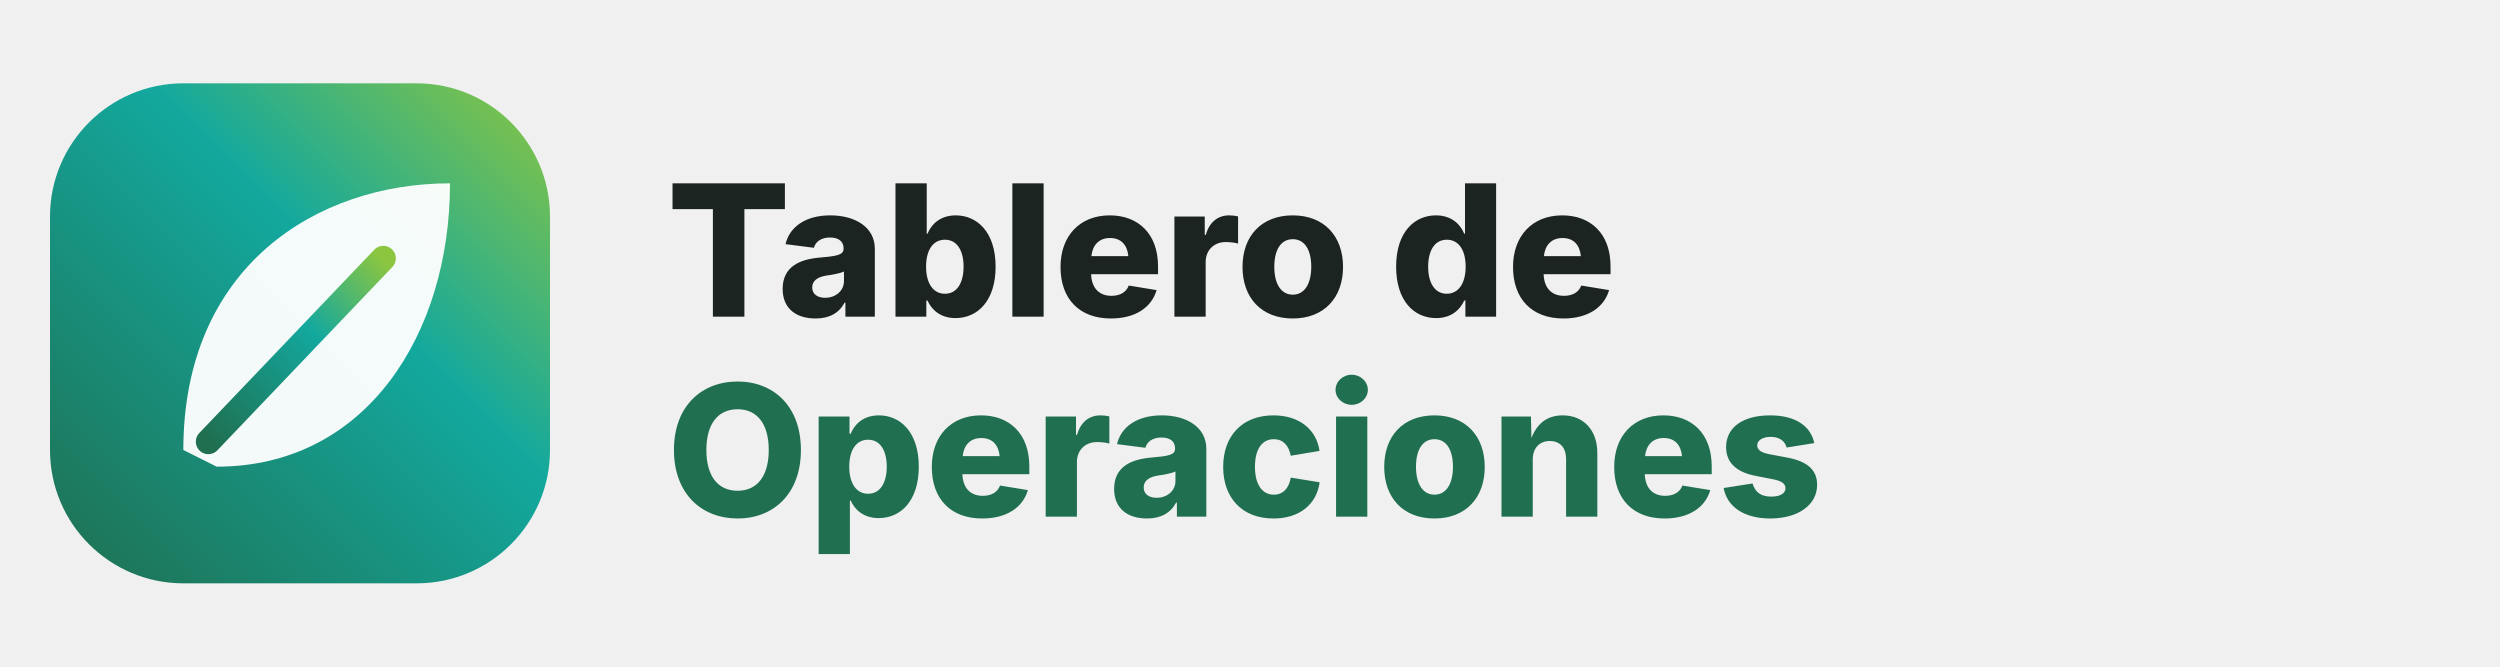
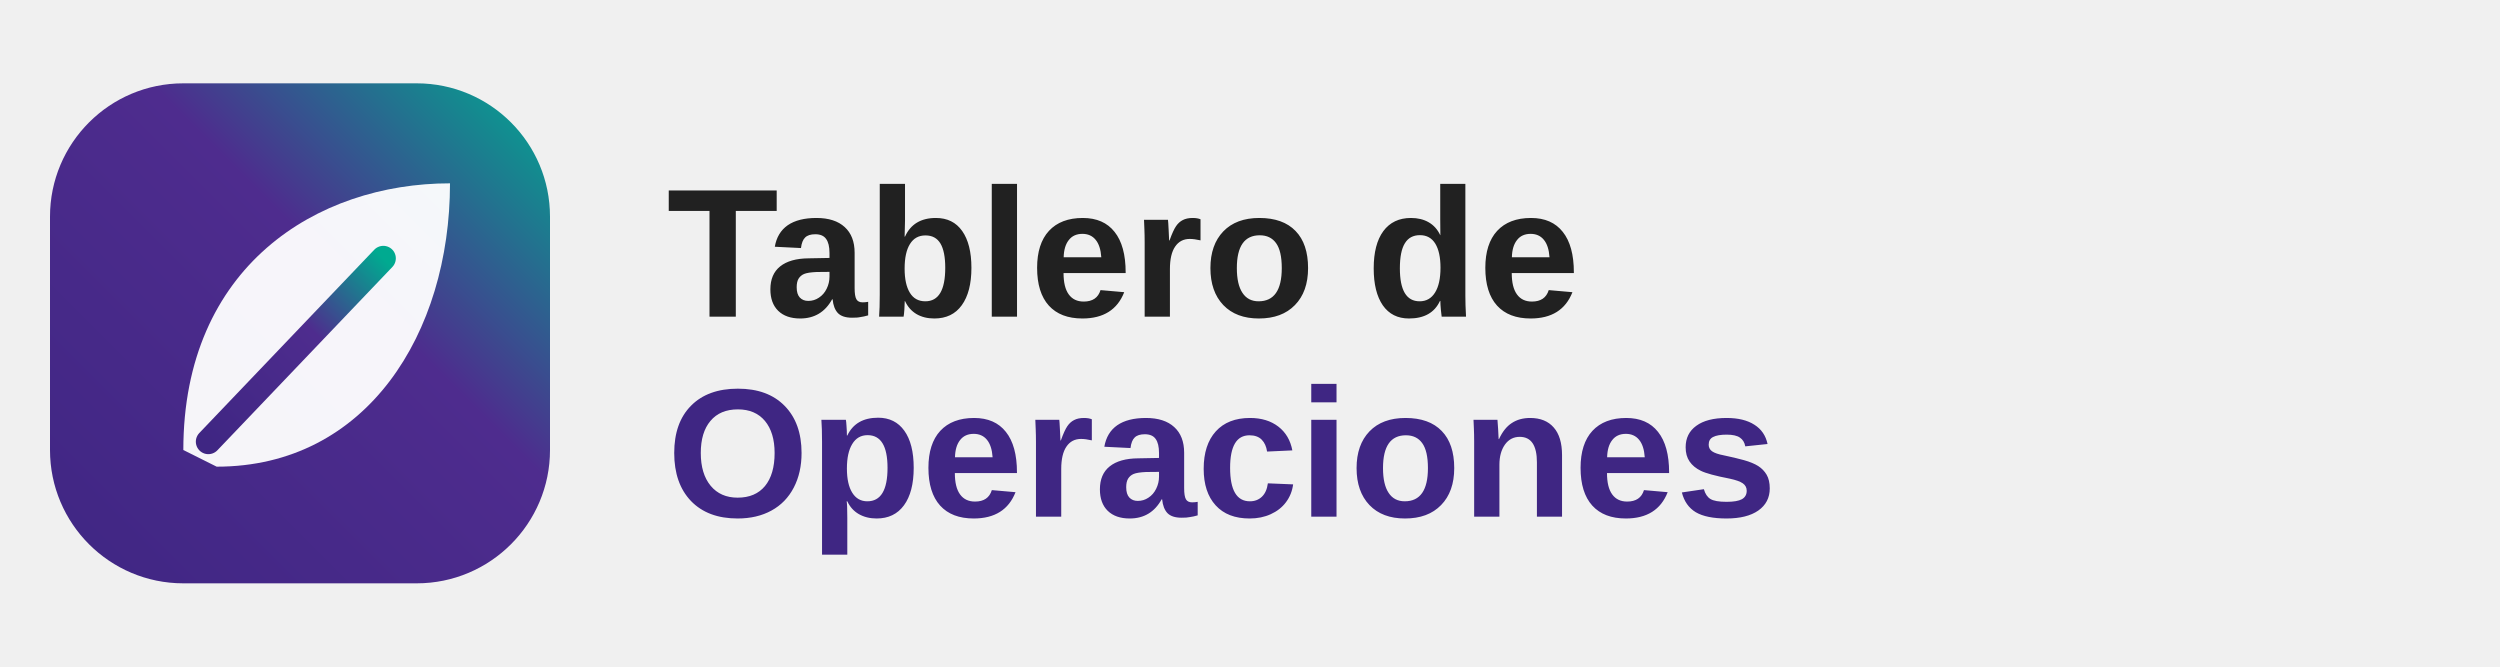
<svg xmlns="http://www.w3.org/2000/svg" width="300" height="80" viewBox="0 0 300 80">
  <defs>
    <linearGradient id="g" x1="0" y1="1" x2="1" y2="0">
-       <stop offset="0" stop-color="#1F6F50" />
-       <stop offset=".6" stop-color="#13A89E" />
-       <stop offset="1" stop-color="#8CC63F" />
+       <stop offset="0" stop-color="#3F2683" />
+       <stop offset=".6" stop-color="#4E2C8E" />
+       <stop offset="1" stop-color="#00AA90" />
    </linearGradient>
  </defs>
  <rect x="6" y="10" width="60" height="60" rx="16" fill="url(#g)" />
  <path d="M22 54 C22 32 38 22 54 22 C54 40 44 56 26 56 Z" fill="white" opacity=".95" />
  <path d="M25 53 L46 31" stroke="url(#g)" stroke-width="3" stroke-linecap="round" />
-   <text x="80" y="38" font-family="Inter, Segoe UI, Arial, sans-serif" font-size="22" font-weight="800" fill="#1C2421">Tablero de</text>
-   <text x="80" y="62" font-family="Inter, Segoe UI, Arial, sans-serif" font-size="22" font-weight="800" fill="#1F6F50">Operaciones</text>
+   <text x="80" y="38" font-family="Montserrat, Segoe UI, Arial, sans-serif" font-size="22" font-weight="800" fill="#212121">Tablero de</text>
+   <text x="80" y="62" font-family="Montserrat, Segoe UI, Arial, sans-serif" font-size="22" font-weight="800" fill="#3F2683">Operaciones</text>
</svg>
